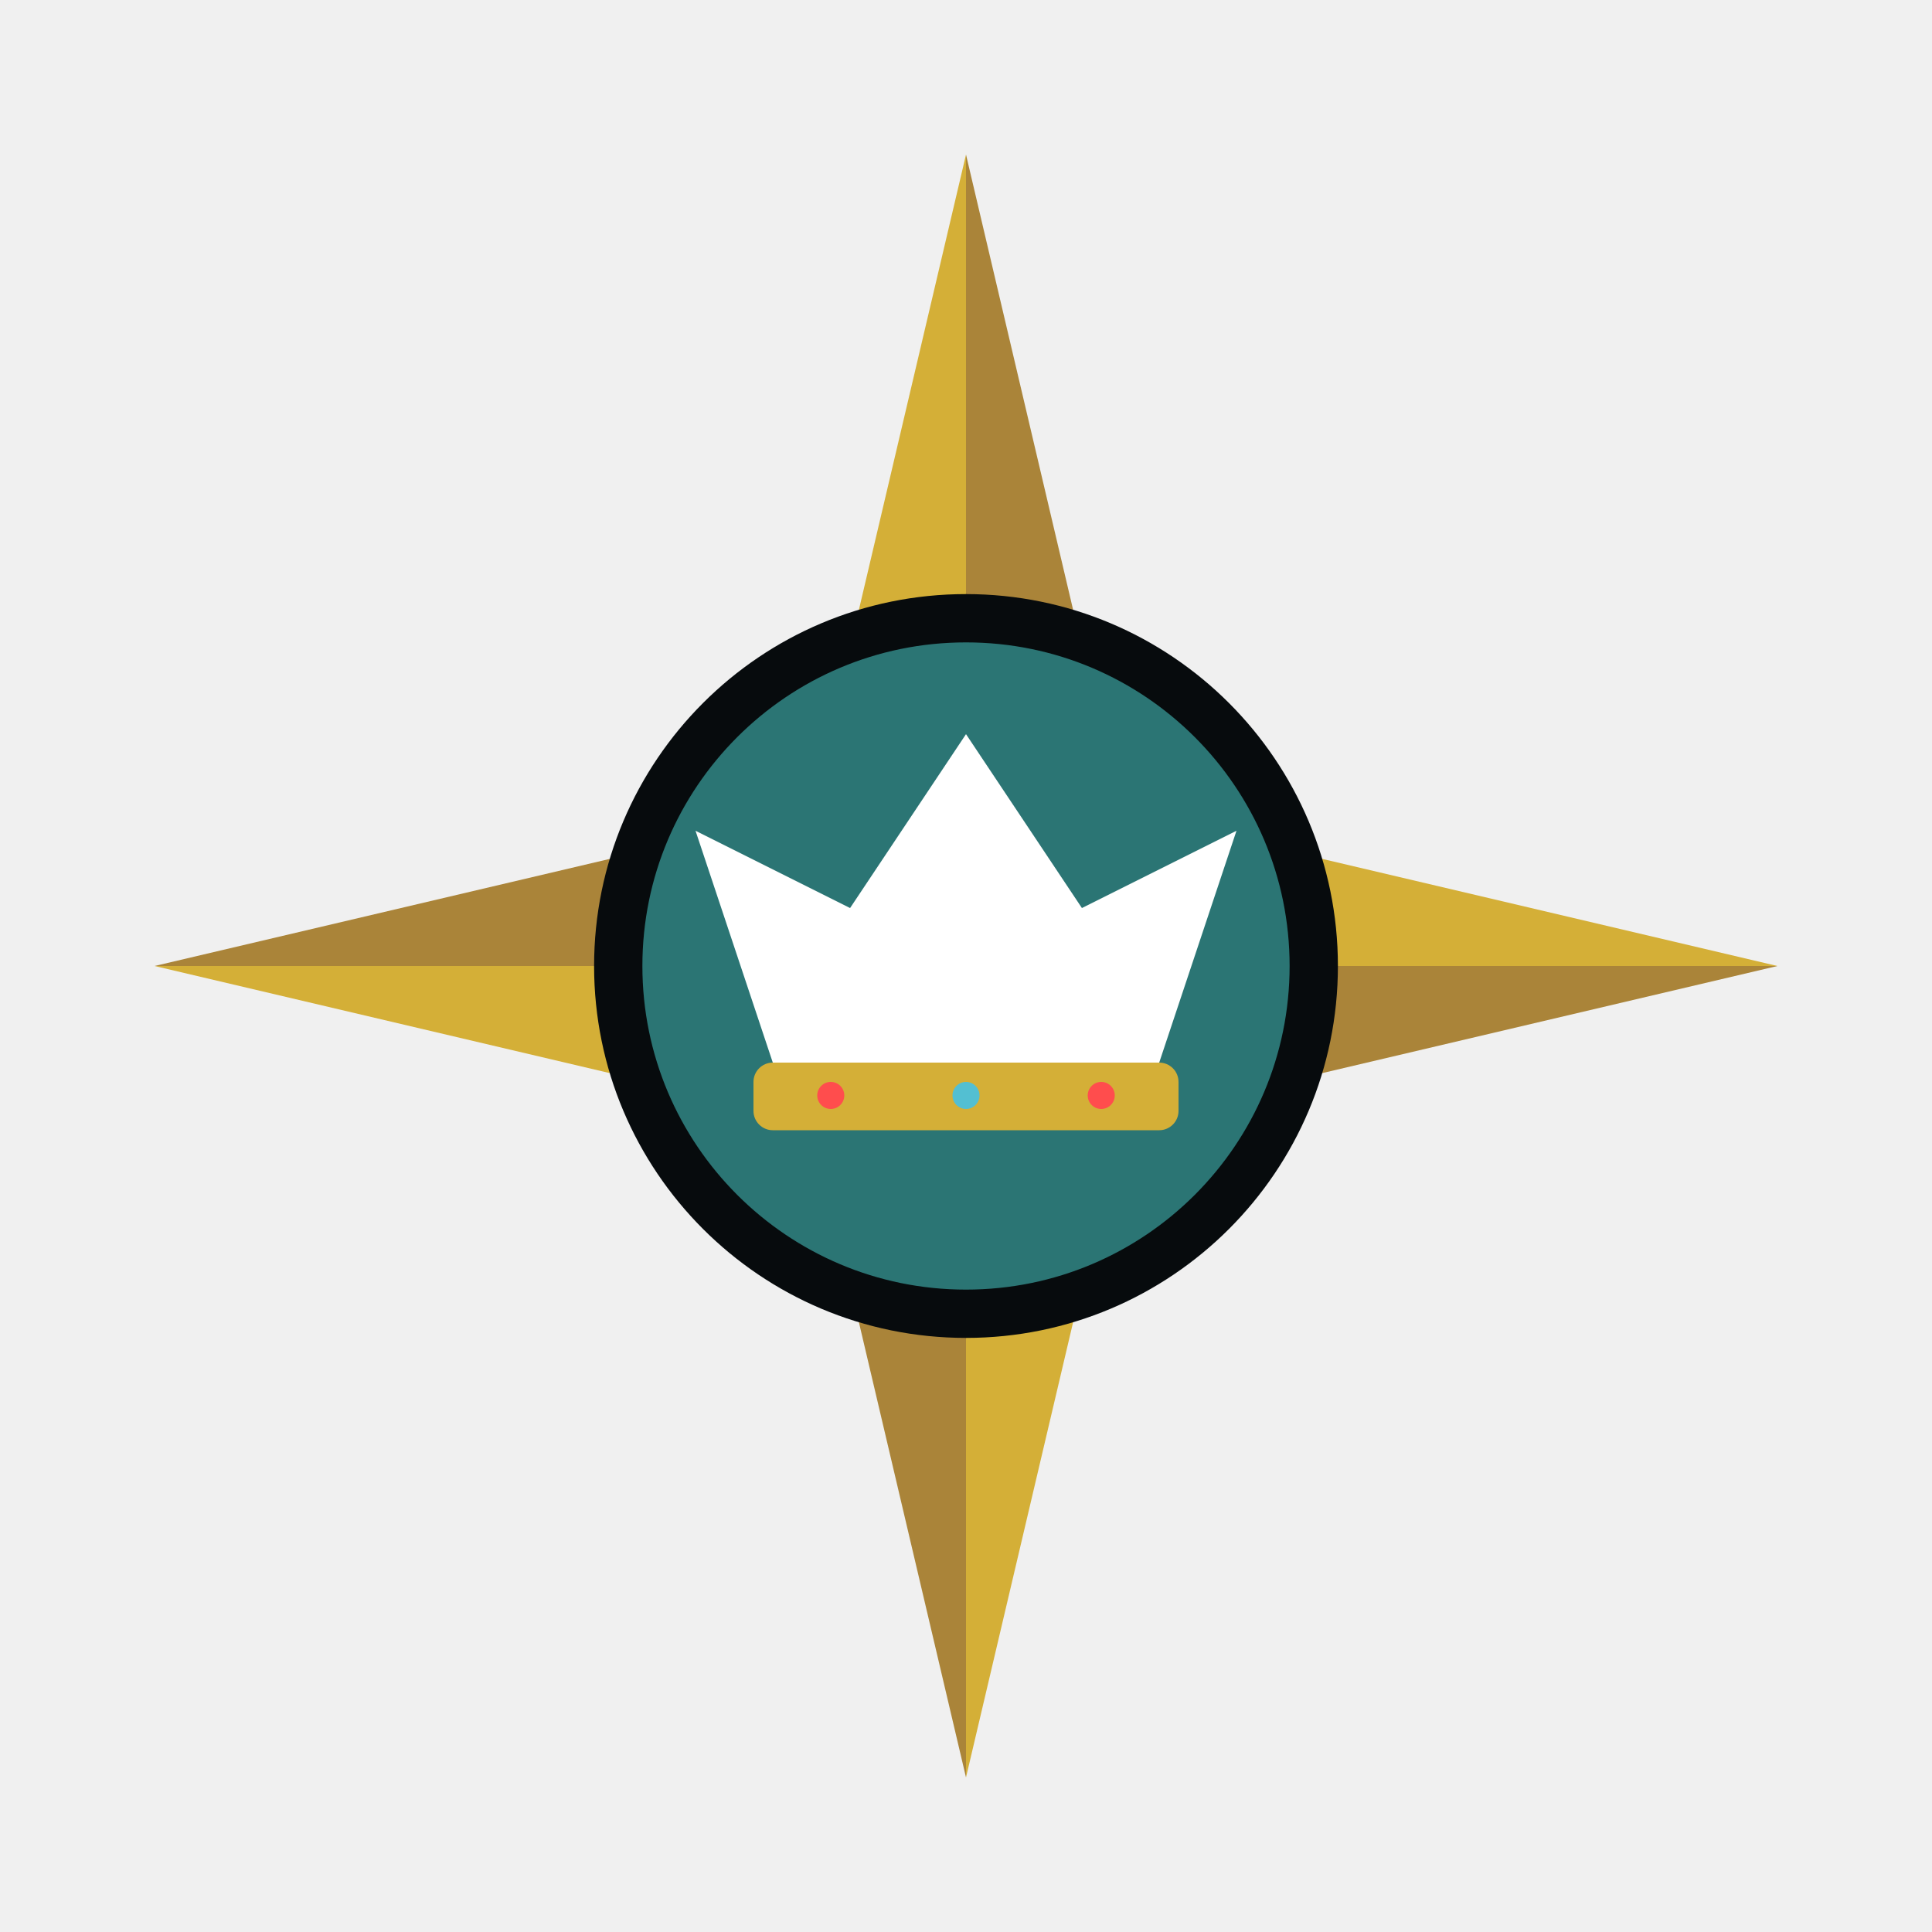
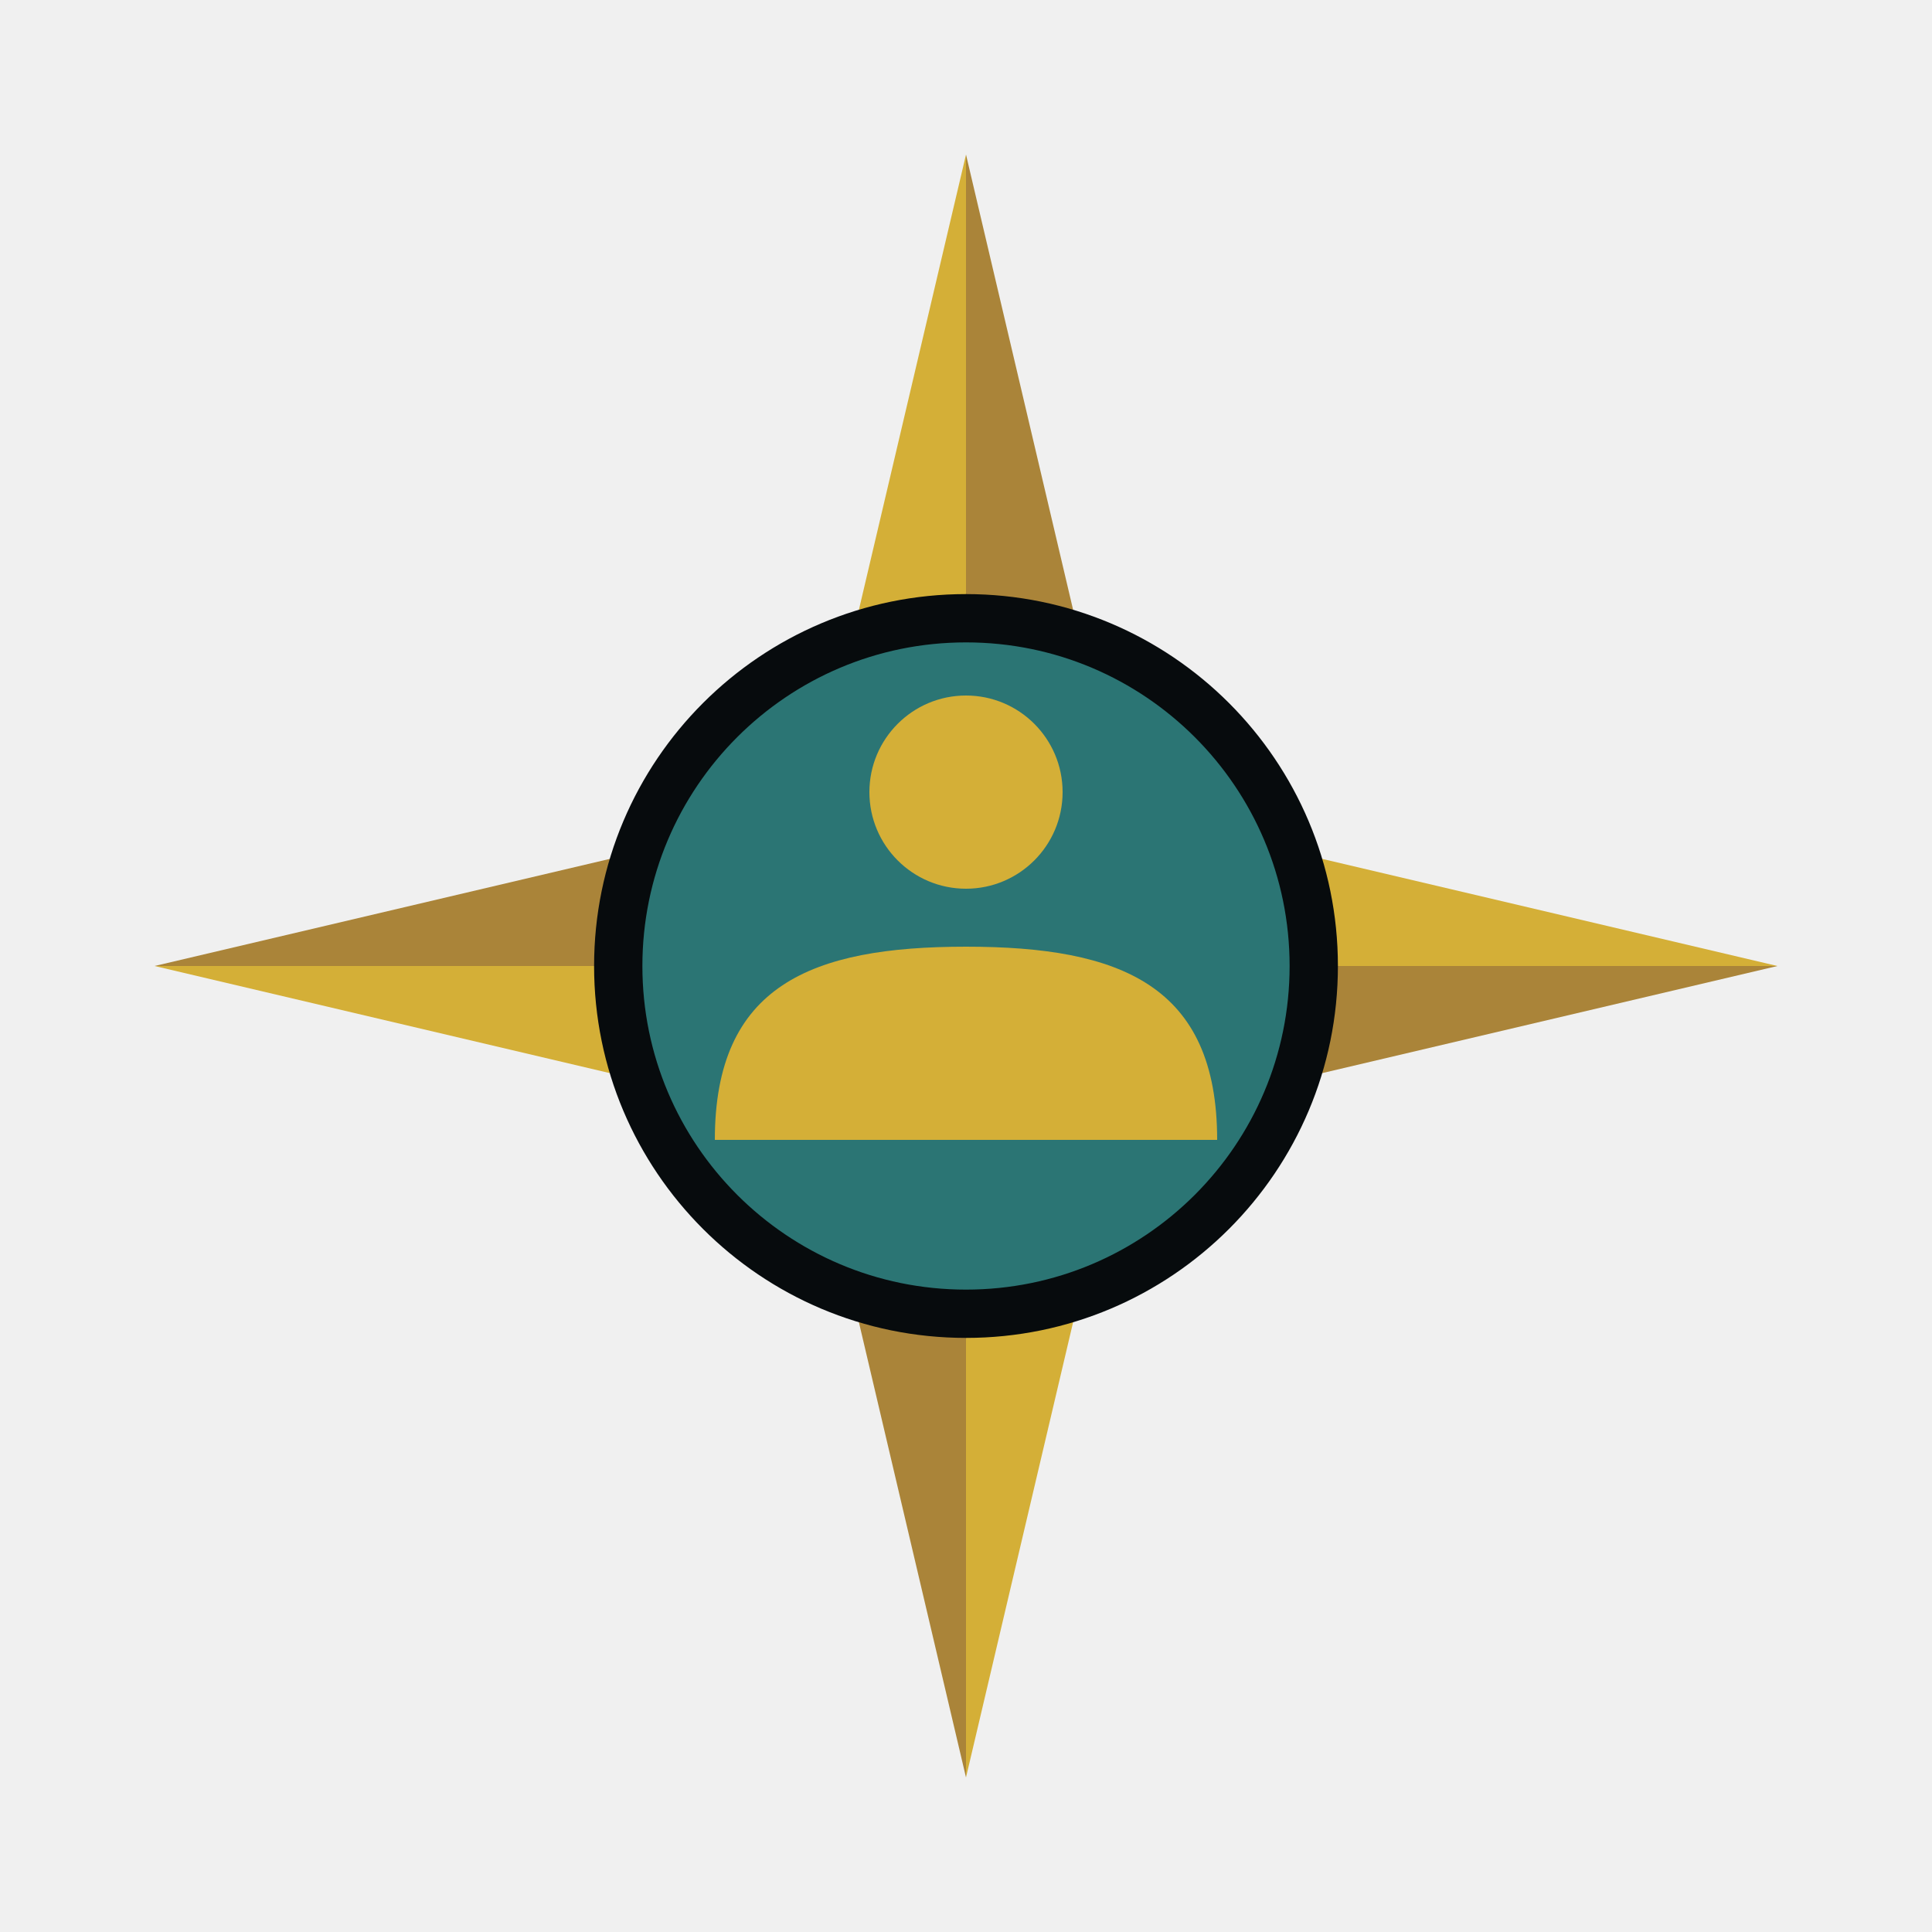
<svg xmlns="http://www.w3.org/2000/svg" viewBox="0 0 100 100" width="100%" height="100%">
  <polygon points="50,8 50,50 58,42" fill="#aa8439" />
  <polygon points="50,8 42,42 50,50" fill="#d4af37" />
  <polygon points="92,50 50,50 58,42" fill="#d4af37" />
  <polygon points="92,50 58,58 50,50" fill="#aa8439" />
  <polygon points="50,92 50,50 58,58" fill="#d4af37" />
  <polygon points="50,92 42,58 50,50" fill="#aa8439" />
  <polygon points="8,50 50,50 42,58" fill="#d4af37" />
  <polygon points="8,50 42,42 50,50" fill="#aa8439" />
  <circle cx="50" cy="50" r="18" fill="#2B7574" stroke="#070b0d" stroke-width="2.5" />
-   <path d="M40,55 L36,43 L44,47 L50,38 L56,47 L64,43 L60,55 Z" fill="#ffffff" />
-   <rect x="39" y="55" width="22" height="3.5" rx="1" fill="#d4af37" />
-   <circle cx="43" cy="56.7" r="0.7" fill="#ff4d4d" />
-   <circle cx="50" cy="56.7" r="0.7" fill="#53bfd2" />
-   <circle cx="57" cy="56.7" r="0.7" fill="#ff4d4d" />
+   <circle cx="50" cy="41" r="5" fill="#d4af37" />
+   <path d="M37,59 C37,51 42,49 50,49 C58,49 63,51 63,59 Z" fill="#d4af37" />
</svg>
